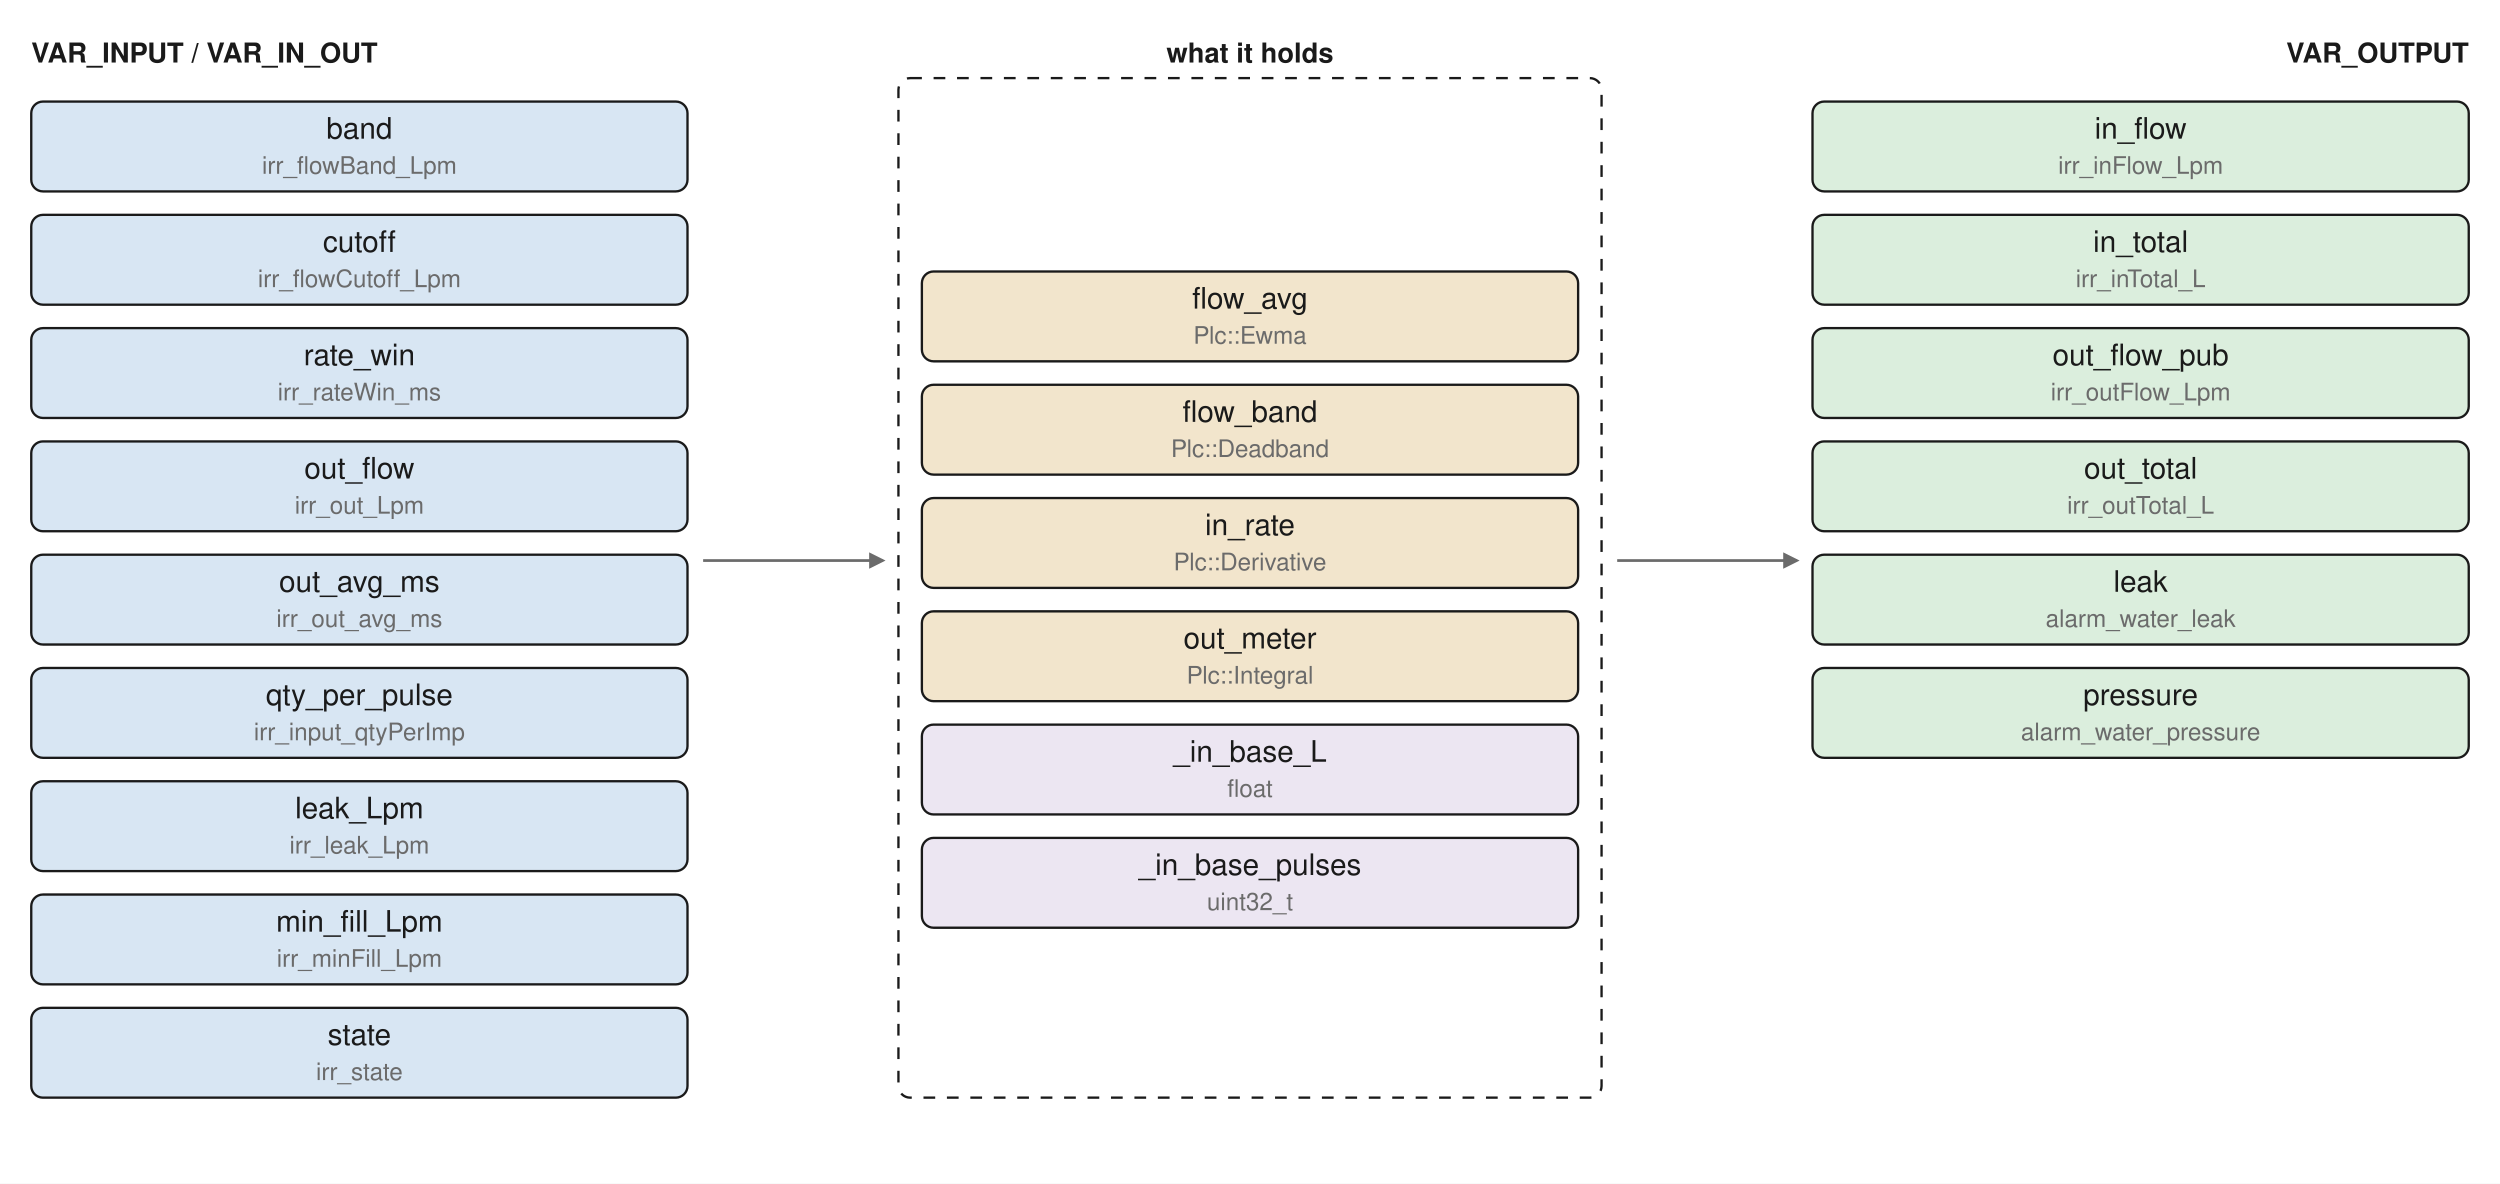
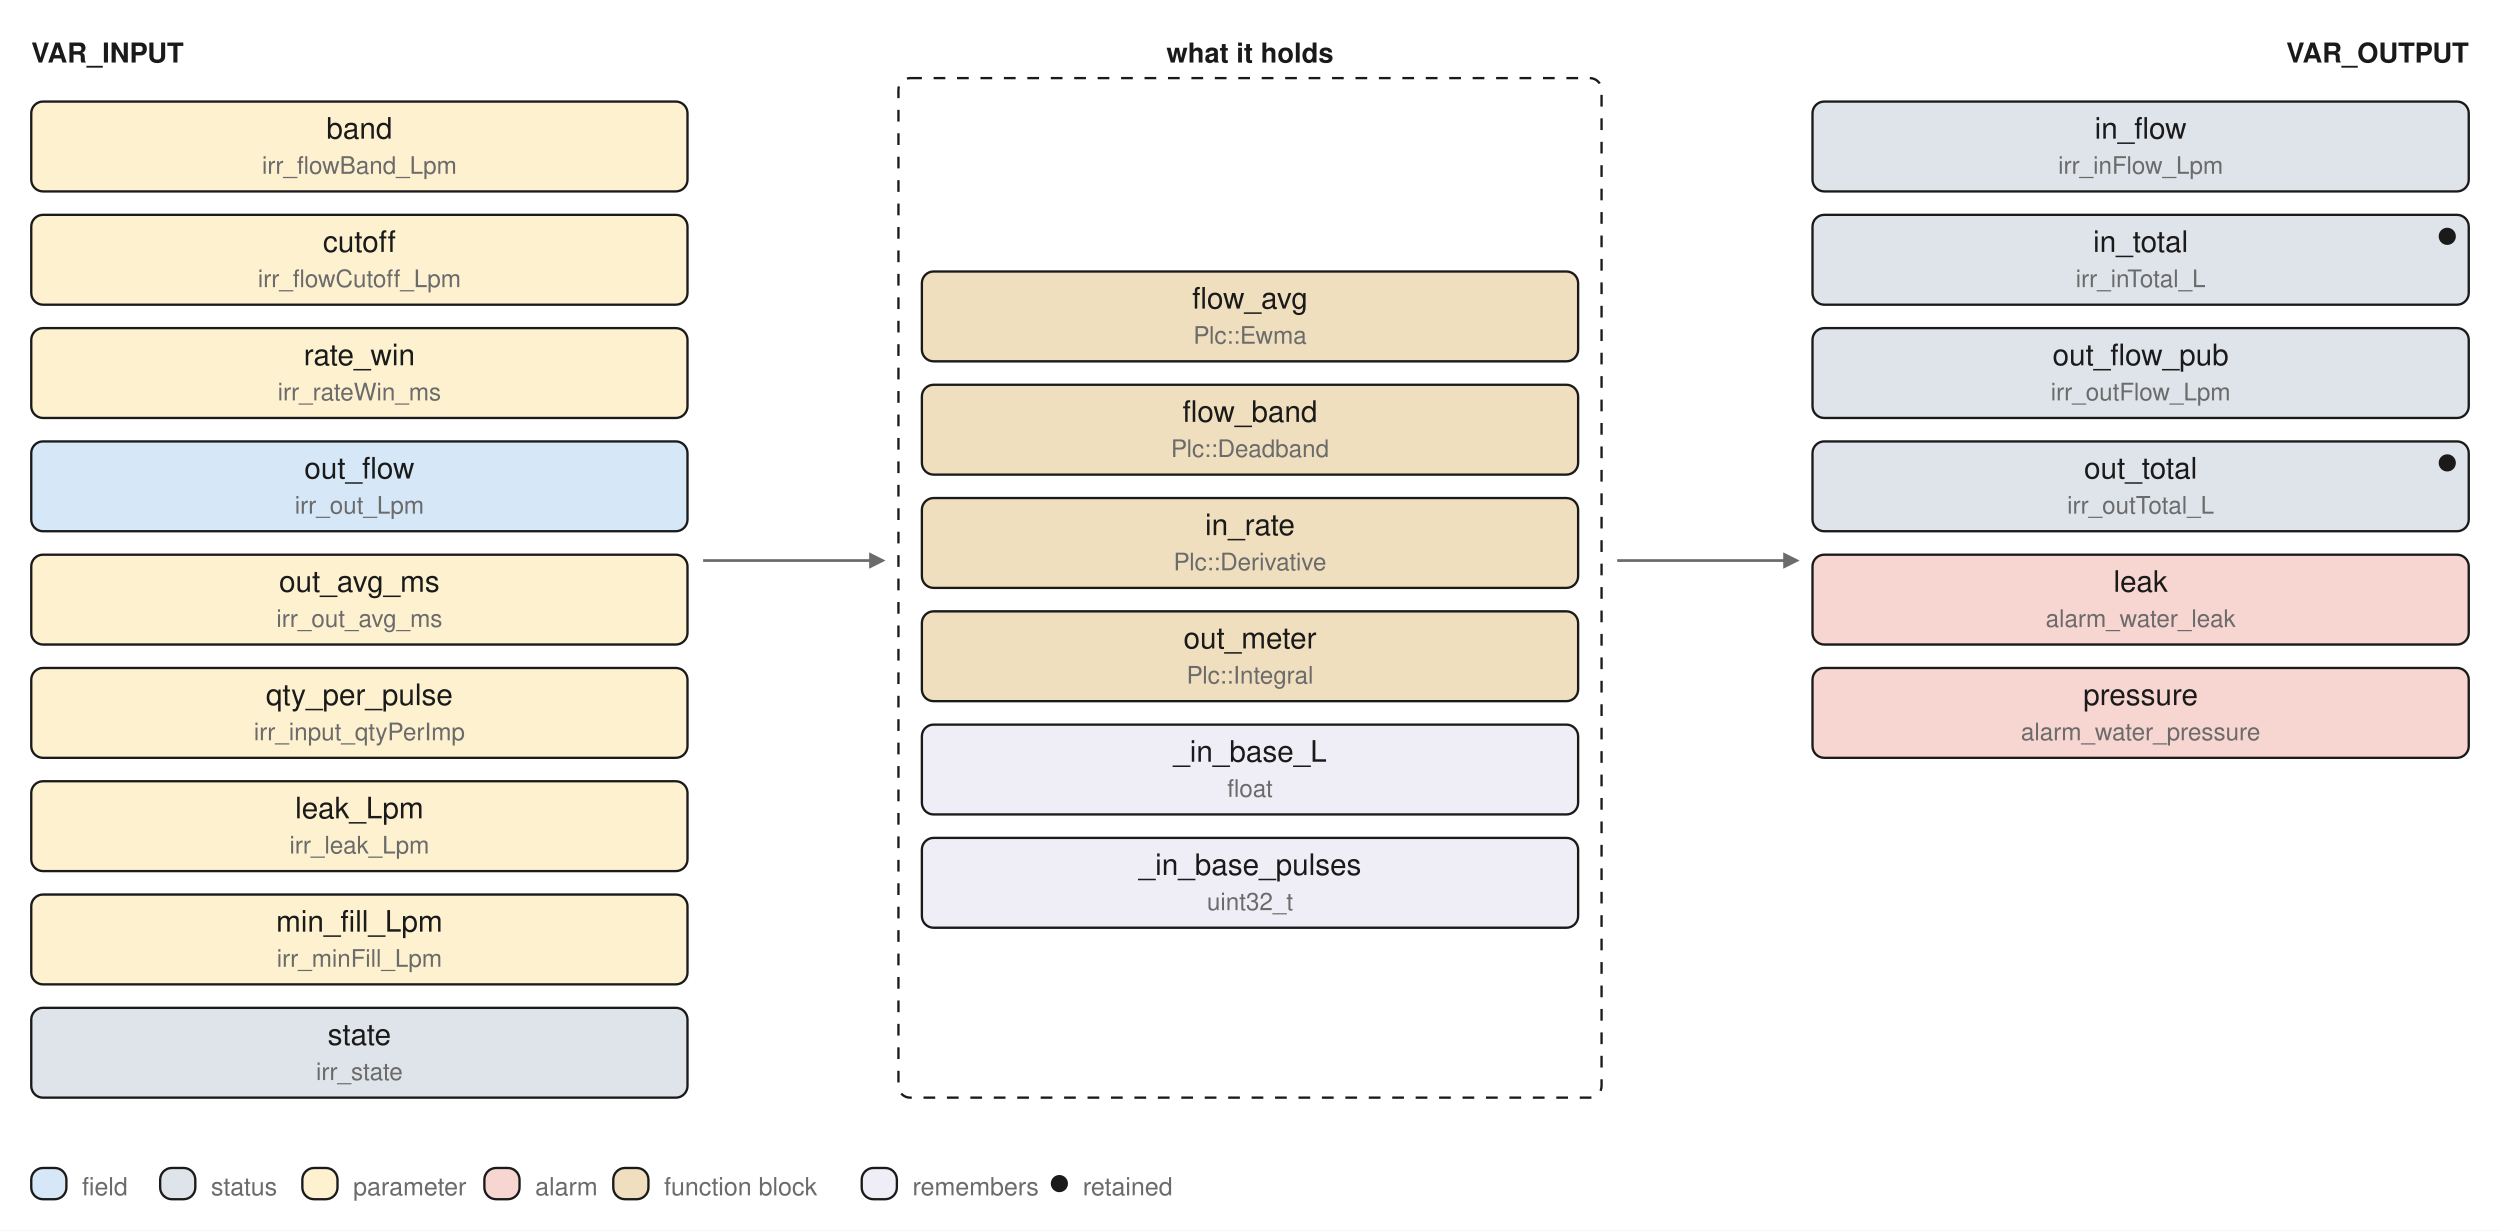
- <svg xmlns="http://www.w3.org/2000/svg" width="640" height="303" viewBox="0 0 640 303" style="max-width:100%;height:auto" content="&lt;mxfile host=&quot;app.diagrams.net&quot; type=&quot;device&quot;&gt;&lt;diagram id=&quot;irr_meters&quot; name=&quot;irr_meters&quot;&gt;&lt;mxGraphModel dx=&quot;640&quot; dy=&quot;303&quot; grid=&quot;0&quot; gridSize=&quot;10&quot; guides=&quot;1&quot; tooltips=&quot;1&quot; connect=&quot;1&quot; arrows=&quot;1&quot; fold=&quot;1&quot; page=&quot;1&quot; pageScale=&quot;1&quot; pageWidth=&quot;640&quot; pageHeight=&quot;303&quot; math=&quot;0&quot; shadow=&quot;0&quot;&gt;&lt;root&gt;&lt;mxCell id=&quot;0&quot;/&gt;&lt;mxCell id=&quot;1&quot; parent=&quot;0&quot;/&gt;&lt;mxCell id=&quot;n2&quot; value=&quot;VAR_INPUT / VAR_IN_OUT&quot; style=&quot;text;html=1;fontSize=7;fontColor=#1a1a1a;align=left;fontStyle=1&quot; vertex=&quot;1&quot; parent=&quot;1&quot;&gt;&lt;mxGeometry x=&quot;8&quot; y=&quot;9&quot; width=&quot;110&quot; height=&quot;11&quot; as=&quot;geometry&quot;/&gt;&lt;/mxCell&gt;&lt;mxCell id=&quot;n3&quot; value=&quot;what it holds&quot; style=&quot;text;html=1;fontSize=7;fontColor=#1a1a1a;align=center;fontStyle=1&quot; vertex=&quot;1&quot; parent=&quot;1&quot;&gt;&lt;mxGeometry x=&quot;320.0&quot; y=&quot;9&quot; width=&quot;65&quot; height=&quot;11&quot; as=&quot;geometry&quot;/&gt;&lt;/mxCell&gt;&lt;mxCell id=&quot;n4&quot; value=&quot;VAR_OUTPUT&quot; style=&quot;text;html=1;fontSize=7;fontColor=#1a1a1a;align=left;fontStyle=1&quot; vertex=&quot;1&quot; parent=&quot;1&quot;&gt;&lt;mxGeometry x=&quot;632&quot; y=&quot;9&quot; width=&quot;50&quot; height=&quot;11&quot; as=&quot;geometry&quot;/&gt;&lt;/mxCell&gt;&lt;mxCell id=&quot;n5&quot; value=&quot;band&quot; style=&quot;rounded=1;fillColor=#d8e6f3;strokeColor=#1a1a1a;whiteSpace=wrap;html=1;fontSize=8&quot; vertex=&quot;1&quot; parent=&quot;1&quot;&gt;&lt;mxGeometry x=&quot;8&quot; y=&quot;26&quot; width=&quot;168&quot; height=&quot;23&quot; as=&quot;geometry&quot;/&gt;&lt;/mxCell&gt;&lt;mxCell id=&quot;n6&quot; value=&quot;cutoff&quot; style=&quot;rounded=1;fillColor=#d8e6f3;strokeColor=#1a1a1a;whiteSpace=wrap;html=1;fontSize=8&quot; vertex=&quot;1&quot; parent=&quot;1&quot;&gt;&lt;mxGeometry x=&quot;8&quot; y=&quot;55&quot; width=&quot;168&quot; height=&quot;23&quot; as=&quot;geometry&quot;/&gt;&lt;/mxCell&gt;&lt;mxCell id=&quot;n7&quot; value=&quot;rate_win&quot; style=&quot;rounded=1;fillColor=#d8e6f3;strokeColor=#1a1a1a;whiteSpace=wrap;html=1;fontSize=8&quot; vertex=&quot;1&quot; parent=&quot;1&quot;&gt;&lt;mxGeometry x=&quot;8&quot; y=&quot;84&quot; width=&quot;168&quot; height=&quot;23&quot; as=&quot;geometry&quot;/&gt;&lt;/mxCell&gt;&lt;mxCell id=&quot;n8&quot; value=&quot;out_flow&quot; style=&quot;rounded=1;fillColor=#d8e6f3;strokeColor=#1a1a1a;whiteSpace=wrap;html=1;fontSize=8&quot; vertex=&quot;1&quot; parent=&quot;1&quot;&gt;&lt;mxGeometry x=&quot;8&quot; y=&quot;113&quot; width=&quot;168&quot; height=&quot;23&quot; as=&quot;geometry&quot;/&gt;&lt;/mxCell&gt;&lt;mxCell id=&quot;n9&quot; value=&quot;out_avg_ms&quot; style=&quot;rounded=1;fillColor=#d8e6f3;strokeColor=#1a1a1a;whiteSpace=wrap;html=1;fontSize=8&quot; vertex=&quot;1&quot; parent=&quot;1&quot;&gt;&lt;mxGeometry x=&quot;8&quot; y=&quot;142&quot; width=&quot;168&quot; height=&quot;23&quot; as=&quot;geometry&quot;/&gt;&lt;/mxCell&gt;&lt;mxCell id=&quot;n10&quot; value=&quot;qty_per_pulse&quot; style=&quot;rounded=1;fillColor=#d8e6f3;strokeColor=#1a1a1a;whiteSpace=wrap;html=1;fontSize=8&quot; vertex=&quot;1&quot; parent=&quot;1&quot;&gt;&lt;mxGeometry x=&quot;8&quot; y=&quot;171&quot; width=&quot;168&quot; height=&quot;23&quot; as=&quot;geometry&quot;/&gt;&lt;/mxCell&gt;&lt;mxCell id=&quot;n11&quot; value=&quot;leak_Lpm&quot; style=&quot;rounded=1;fillColor=#d8e6f3;strokeColor=#1a1a1a;whiteSpace=wrap;html=1;fontSize=8&quot; vertex=&quot;1&quot; parent=&quot;1&quot;&gt;&lt;mxGeometry x=&quot;8&quot; y=&quot;200&quot; width=&quot;168&quot; height=&quot;23&quot; as=&quot;geometry&quot;/&gt;&lt;/mxCell&gt;&lt;mxCell id=&quot;n12&quot; value=&quot;min_fill_Lpm&quot; style=&quot;rounded=1;fillColor=#d8e6f3;strokeColor=#1a1a1a;whiteSpace=wrap;html=1;fontSize=8&quot; vertex=&quot;1&quot; parent=&quot;1&quot;&gt;&lt;mxGeometry x=&quot;8&quot; y=&quot;229&quot; width=&quot;168&quot; height=&quot;23&quot; as=&quot;geometry&quot;/&gt;&lt;/mxCell&gt;&lt;mxCell id=&quot;n13&quot; value=&quot;state&quot; style=&quot;rounded=1;fillColor=#d8e6f3;strokeColor=#1a1a1a;whiteSpace=wrap;html=1;fontSize=8&quot; vertex=&quot;1&quot; parent=&quot;1&quot;&gt;&lt;mxGeometry x=&quot;8&quot; y=&quot;258&quot; width=&quot;168&quot; height=&quot;23&quot; as=&quot;geometry&quot;/&gt;&lt;/mxCell&gt;&lt;mxCell id=&quot;n14&quot; value=&quot;in_flow&quot; style=&quot;rounded=1;fillColor=#dbeedd;strokeColor=#1a1a1a;whiteSpace=wrap;html=1;fontSize=8&quot; vertex=&quot;1&quot; parent=&quot;1&quot;&gt;&lt;mxGeometry x=&quot;464&quot; y=&quot;26&quot; width=&quot;168&quot; height=&quot;23&quot; as=&quot;geometry&quot;/&gt;&lt;/mxCell&gt;&lt;mxCell id=&quot;n15&quot; value=&quot;in_total&quot; style=&quot;rounded=1;fillColor=#dbeedd;strokeColor=#1a1a1a;whiteSpace=wrap;html=1;fontSize=8&quot; vertex=&quot;1&quot; parent=&quot;1&quot;&gt;&lt;mxGeometry x=&quot;464&quot; y=&quot;55&quot; width=&quot;168&quot; height=&quot;23&quot; as=&quot;geometry&quot;/&gt;&lt;/mxCell&gt;&lt;mxCell id=&quot;n16&quot; value=&quot;out_flow_pub&quot; style=&quot;rounded=1;fillColor=#dbeedd;strokeColor=#1a1a1a;whiteSpace=wrap;html=1;fontSize=8&quot; vertex=&quot;1&quot; parent=&quot;1&quot;&gt;&lt;mxGeometry x=&quot;464&quot; y=&quot;84&quot; width=&quot;168&quot; height=&quot;23&quot; as=&quot;geometry&quot;/&gt;&lt;/mxCell&gt;&lt;mxCell id=&quot;n17&quot; value=&quot;out_total&quot; style=&quot;rounded=1;fillColor=#dbeedd;strokeColor=#1a1a1a;whiteSpace=wrap;html=1;fontSize=8&quot; vertex=&quot;1&quot; parent=&quot;1&quot;&gt;&lt;mxGeometry x=&quot;464&quot; y=&quot;113&quot; width=&quot;168&quot; height=&quot;23&quot; as=&quot;geometry&quot;/&gt;&lt;/mxCell&gt;&lt;mxCell id=&quot;n18&quot; value=&quot;leak&quot; style=&quot;rounded=1;fillColor=#dbeedd;strokeColor=#1a1a1a;whiteSpace=wrap;html=1;fontSize=8&quot; vertex=&quot;1&quot; parent=&quot;1&quot;&gt;&lt;mxGeometry x=&quot;464&quot; y=&quot;142&quot; width=&quot;168&quot; height=&quot;23&quot; as=&quot;geometry&quot;/&gt;&lt;/mxCell&gt;&lt;mxCell id=&quot;n19&quot; value=&quot;pressure&quot; style=&quot;rounded=1;fillColor=#dbeedd;strokeColor=#1a1a1a;whiteSpace=wrap;html=1;fontSize=8&quot; vertex=&quot;1&quot; parent=&quot;1&quot;&gt;&lt;mxGeometry x=&quot;464&quot; y=&quot;171&quot; width=&quot;168&quot; height=&quot;23&quot; as=&quot;geometry&quot;/&gt;&lt;/mxCell&gt;&lt;mxCell id=&quot;n20&quot; value=&quot;&quot; style=&quot;rounded=1;fillColor=#ffffff;strokeColor=#1a1a1a;whiteSpace=wrap;html=1;fontSize=8;dashed=1&quot; vertex=&quot;1&quot; parent=&quot;1&quot;&gt;&lt;mxGeometry x=&quot;230&quot; y=&quot;20&quot; width=&quot;180&quot; height=&quot;261&quot; as=&quot;geometry&quot;/&gt;&lt;/mxCell&gt;&lt;mxCell id=&quot;n21&quot; value=&quot;flow_avg&quot; style=&quot;rounded=1;fillColor=#f2e5cc;strokeColor=#1a1a1a;whiteSpace=wrap;html=1;fontSize=8&quot; vertex=&quot;1&quot; parent=&quot;1&quot;&gt;&lt;mxGeometry x=&quot;236&quot; y=&quot;69.5&quot; width=&quot;168&quot; height=&quot;23&quot; as=&quot;geometry&quot;/&gt;&lt;/mxCell&gt;&lt;mxCell id=&quot;n22&quot; value=&quot;flow_band&quot; style=&quot;rounded=1;fillColor=#f2e5cc;strokeColor=#1a1a1a;whiteSpace=wrap;html=1;fontSize=8&quot; vertex=&quot;1&quot; parent=&quot;1&quot;&gt;&lt;mxGeometry x=&quot;236&quot; y=&quot;98.5&quot; width=&quot;168&quot; height=&quot;23&quot; as=&quot;geometry&quot;/&gt;&lt;/mxCell&gt;&lt;mxCell id=&quot;n23&quot; value=&quot;in_rate&quot; style=&quot;rounded=1;fillColor=#f2e5cc;strokeColor=#1a1a1a;whiteSpace=wrap;html=1;fontSize=8&quot; vertex=&quot;1&quot; parent=&quot;1&quot;&gt;&lt;mxGeometry x=&quot;236&quot; y=&quot;127.5&quot; width=&quot;168&quot; height=&quot;23&quot; as=&quot;geometry&quot;/&gt;&lt;/mxCell&gt;&lt;mxCell id=&quot;n24&quot; value=&quot;out_meter&quot; style=&quot;rounded=1;fillColor=#f2e5cc;strokeColor=#1a1a1a;whiteSpace=wrap;html=1;fontSize=8&quot; vertex=&quot;1&quot; parent=&quot;1&quot;&gt;&lt;mxGeometry x=&quot;236&quot; y=&quot;156.5&quot; width=&quot;168&quot; height=&quot;23&quot; as=&quot;geometry&quot;/&gt;&lt;/mxCell&gt;&lt;mxCell id=&quot;n25&quot; value=&quot;_in_base_L&quot; style=&quot;rounded=1;fillColor=#ece6f2;strokeColor=#1a1a1a;whiteSpace=wrap;html=1;fontSize=8&quot; vertex=&quot;1&quot; parent=&quot;1&quot;&gt;&lt;mxGeometry x=&quot;236&quot; y=&quot;185.5&quot; width=&quot;168&quot; height=&quot;23&quot; as=&quot;geometry&quot;/&gt;&lt;/mxCell&gt;&lt;mxCell id=&quot;n26&quot; value=&quot;_in_base_pulses&quot; style=&quot;rounded=1;fillColor=#ece6f2;strokeColor=#1a1a1a;whiteSpace=wrap;html=1;fontSize=8&quot; vertex=&quot;1&quot; parent=&quot;1&quot;&gt;&lt;mxGeometry x=&quot;236&quot; y=&quot;214.5&quot; width=&quot;168&quot; height=&quot;23&quot; as=&quot;geometry&quot;/&gt;&lt;/mxCell&gt;&lt;mxCell id=&quot;e27&quot; value=&quot;&quot; style=&quot;edgeStyle=none;html=1;strokeColor=#6b6b6b;endArrow=block&quot; edge=&quot;1&quot; parent=&quot;1&quot;&gt;&lt;mxGeometry relative=&quot;1&quot; as=&quot;geometry&quot;&gt;&lt;mxPoint x=&quot;180&quot; y=&quot;143.5&quot; as=&quot;sourcePoint&quot;/&gt;&lt;mxPoint x=&quot;226&quot; y=&quot;143.5&quot; as=&quot;targetPoint&quot;/&gt;&lt;/mxGeometry&gt;&lt;/mxCell&gt;&lt;mxCell id=&quot;e28&quot; value=&quot;&quot; style=&quot;edgeStyle=none;html=1;strokeColor=#6b6b6b;endArrow=block&quot; edge=&quot;1&quot; parent=&quot;1&quot;&gt;&lt;mxGeometry relative=&quot;1&quot; as=&quot;geometry&quot;&gt;&lt;mxPoint x=&quot;414&quot; y=&quot;143.5&quot; as=&quot;sourcePoint&quot;/&gt;&lt;mxPoint x=&quot;460&quot; y=&quot;143.5&quot; as=&quot;targetPoint&quot;/&gt;&lt;/mxGeometry&gt;&lt;/mxCell&gt;&lt;/root&gt;&lt;/mxGraphModel&gt;&lt;/diagram&gt;&lt;/mxfile&gt;">
+ <svg xmlns="http://www.w3.org/2000/svg" width="640" height="315" viewBox="0 0 640 315" style="max-width:100%;height:auto" content="&lt;mxfile host=&quot;app.diagrams.net&quot; type=&quot;device&quot;&gt;&lt;diagram id=&quot;irr_meters&quot; name=&quot;irr_meters&quot;&gt;&lt;mxGraphModel dx=&quot;640&quot; dy=&quot;315&quot; grid=&quot;0&quot; gridSize=&quot;10&quot; guides=&quot;1&quot; tooltips=&quot;1&quot; connect=&quot;1&quot; arrows=&quot;1&quot; fold=&quot;1&quot; page=&quot;1&quot; pageScale=&quot;1&quot; pageWidth=&quot;640&quot; pageHeight=&quot;315&quot; math=&quot;0&quot; shadow=&quot;0&quot;&gt;&lt;root&gt;&lt;mxCell id=&quot;0&quot;/&gt;&lt;mxCell id=&quot;1&quot; parent=&quot;0&quot;/&gt;&lt;mxCell id=&quot;n2&quot; value=&quot;VAR_INPUT&quot; style=&quot;text;html=1;fontSize=7;fontColor=#1a1a1a;align=left;fontStyle=1&quot; vertex=&quot;1&quot; parent=&quot;1&quot;&gt;&lt;mxGeometry x=&quot;8&quot; y=&quot;9&quot; width=&quot;45&quot; height=&quot;11&quot; as=&quot;geometry&quot;/&gt;&lt;/mxCell&gt;&lt;mxCell id=&quot;n3&quot; value=&quot;what it holds&quot; style=&quot;text;html=1;fontSize=7;fontColor=#1a1a1a;align=center;fontStyle=1&quot; vertex=&quot;1&quot; parent=&quot;1&quot;&gt;&lt;mxGeometry x=&quot;320.0&quot; y=&quot;9&quot; width=&quot;65&quot; height=&quot;11&quot; as=&quot;geometry&quot;/&gt;&lt;/mxCell&gt;&lt;mxCell id=&quot;n4&quot; value=&quot;VAR_OUTPUT&quot; style=&quot;text;html=1;fontSize=7;fontColor=#1a1a1a;align=left;fontStyle=1&quot; vertex=&quot;1&quot; parent=&quot;1&quot;&gt;&lt;mxGeometry x=&quot;632&quot; y=&quot;9&quot; width=&quot;50&quot; height=&quot;11&quot; as=&quot;geometry&quot;/&gt;&lt;/mxCell&gt;&lt;mxCell id=&quot;n5&quot; value=&quot;band&quot; style=&quot;rounded=1;fillColor=#fdf1d0;strokeColor=#1a1a1a;whiteSpace=wrap;html=1;fontSize=8&quot; vertex=&quot;1&quot; parent=&quot;1&quot;&gt;&lt;mxGeometry x=&quot;8&quot; y=&quot;26&quot; width=&quot;168&quot; height=&quot;23&quot; as=&quot;geometry&quot;/&gt;&lt;/mxCell&gt;&lt;mxCell id=&quot;n6&quot; value=&quot;cutoff&quot; style=&quot;rounded=1;fillColor=#fdf1d0;strokeColor=#1a1a1a;whiteSpace=wrap;html=1;fontSize=8&quot; vertex=&quot;1&quot; parent=&quot;1&quot;&gt;&lt;mxGeometry x=&quot;8&quot; y=&quot;55&quot; width=&quot;168&quot; height=&quot;23&quot; as=&quot;geometry&quot;/&gt;&lt;/mxCell&gt;&lt;mxCell id=&quot;n7&quot; value=&quot;rate_win&quot; style=&quot;rounded=1;fillColor=#fdf1d0;strokeColor=#1a1a1a;whiteSpace=wrap;html=1;fontSize=8&quot; vertex=&quot;1&quot; parent=&quot;1&quot;&gt;&lt;mxGeometry x=&quot;8&quot; y=&quot;84&quot; width=&quot;168&quot; height=&quot;23&quot; as=&quot;geometry&quot;/&gt;&lt;/mxCell&gt;&lt;mxCell id=&quot;n8&quot; value=&quot;out_flow&quot; style=&quot;rounded=1;fillColor=#d6e8f7;strokeColor=#1a1a1a;whiteSpace=wrap;html=1;fontSize=8&quot; vertex=&quot;1&quot; parent=&quot;1&quot;&gt;&lt;mxGeometry x=&quot;8&quot; y=&quot;113&quot; width=&quot;168&quot; height=&quot;23&quot; as=&quot;geometry&quot;/&gt;&lt;/mxCell&gt;&lt;mxCell id=&quot;n9&quot; value=&quot;out_avg_ms&quot; style=&quot;rounded=1;fillColor=#fdf1d0;strokeColor=#1a1a1a;whiteSpace=wrap;html=1;fontSize=8&quot; vertex=&quot;1&quot; parent=&quot;1&quot;&gt;&lt;mxGeometry x=&quot;8&quot; y=&quot;142&quot; width=&quot;168&quot; height=&quot;23&quot; as=&quot;geometry&quot;/&gt;&lt;/mxCell&gt;&lt;mxCell id=&quot;n10&quot; value=&quot;qty_per_pulse&quot; style=&quot;rounded=1;fillColor=#fdf1d0;strokeColor=#1a1a1a;whiteSpace=wrap;html=1;fontSize=8&quot; vertex=&quot;1&quot; parent=&quot;1&quot;&gt;&lt;mxGeometry x=&quot;8&quot; y=&quot;171&quot; width=&quot;168&quot; height=&quot;23&quot; as=&quot;geometry&quot;/&gt;&lt;/mxCell&gt;&lt;mxCell id=&quot;n11&quot; value=&quot;leak_Lpm&quot; style=&quot;rounded=1;fillColor=#fdf1d0;strokeColor=#1a1a1a;whiteSpace=wrap;html=1;fontSize=8&quot; vertex=&quot;1&quot; parent=&quot;1&quot;&gt;&lt;mxGeometry x=&quot;8&quot; y=&quot;200&quot; width=&quot;168&quot; height=&quot;23&quot; as=&quot;geometry&quot;/&gt;&lt;/mxCell&gt;&lt;mxCell id=&quot;n12&quot; value=&quot;min_fill_Lpm&quot; style=&quot;rounded=1;fillColor=#fdf1d0;strokeColor=#1a1a1a;whiteSpace=wrap;html=1;fontSize=8&quot; vertex=&quot;1&quot; parent=&quot;1&quot;&gt;&lt;mxGeometry x=&quot;8&quot; y=&quot;229&quot; width=&quot;168&quot; height=&quot;23&quot; as=&quot;geometry&quot;/&gt;&lt;/mxCell&gt;&lt;mxCell id=&quot;n13&quot; value=&quot;state&quot; style=&quot;rounded=1;fillColor=#dfe4ea;strokeColor=#1a1a1a;whiteSpace=wrap;html=1;fontSize=8&quot; vertex=&quot;1&quot; parent=&quot;1&quot;&gt;&lt;mxGeometry x=&quot;8&quot; y=&quot;258&quot; width=&quot;168&quot; height=&quot;23&quot; as=&quot;geometry&quot;/&gt;&lt;/mxCell&gt;&lt;mxCell id=&quot;n14&quot; value=&quot;in_flow&quot; style=&quot;rounded=1;fillColor=#dfe4ea;strokeColor=#1a1a1a;whiteSpace=wrap;html=1;fontSize=8&quot; vertex=&quot;1&quot; parent=&quot;1&quot;&gt;&lt;mxGeometry x=&quot;464&quot; y=&quot;26&quot; width=&quot;168&quot; height=&quot;23&quot; as=&quot;geometry&quot;/&gt;&lt;/mxCell&gt;&lt;mxCell id=&quot;n15&quot; value=&quot;in_total&quot; style=&quot;rounded=1;fillColor=#dfe4ea;strokeColor=#1a1a1a;whiteSpace=wrap;html=1;fontSize=8&quot; vertex=&quot;1&quot; parent=&quot;1&quot;&gt;&lt;mxGeometry x=&quot;464&quot; y=&quot;55&quot; width=&quot;168&quot; height=&quot;23&quot; as=&quot;geometry&quot;/&gt;&lt;/mxCell&gt;&lt;mxCell id=&quot;d16&quot; value=&quot;&quot; style=&quot;ellipse;fillColor=#1a1a1a;strokeColor=none&quot; vertex=&quot;1&quot; parent=&quot;1&quot;&gt;&lt;mxGeometry x=&quot;624.3&quot; y=&quot;58.3&quot; width=&quot;4.4&quot; height=&quot;4.4&quot; as=&quot;geometry&quot;/&gt;&lt;/mxCell&gt;&lt;mxCell id=&quot;n17&quot; value=&quot;out_flow_pub&quot; style=&quot;rounded=1;fillColor=#dfe4ea;strokeColor=#1a1a1a;whiteSpace=wrap;html=1;fontSize=8&quot; vertex=&quot;1&quot; parent=&quot;1&quot;&gt;&lt;mxGeometry x=&quot;464&quot; y=&quot;84&quot; width=&quot;168&quot; height=&quot;23&quot; as=&quot;geometry&quot;/&gt;&lt;/mxCell&gt;&lt;mxCell id=&quot;n18&quot; value=&quot;out_total&quot; style=&quot;rounded=1;fillColor=#dfe4ea;strokeColor=#1a1a1a;whiteSpace=wrap;html=1;fontSize=8&quot; vertex=&quot;1&quot; parent=&quot;1&quot;&gt;&lt;mxGeometry x=&quot;464&quot; y=&quot;113&quot; width=&quot;168&quot; height=&quot;23&quot; as=&quot;geometry&quot;/&gt;&lt;/mxCell&gt;&lt;mxCell id=&quot;d19&quot; value=&quot;&quot; style=&quot;ellipse;fillColor=#1a1a1a;strokeColor=none&quot; vertex=&quot;1&quot; parent=&quot;1&quot;&gt;&lt;mxGeometry x=&quot;624.3&quot; y=&quot;116.3&quot; width=&quot;4.4&quot; height=&quot;4.4&quot; as=&quot;geometry&quot;/&gt;&lt;/mxCell&gt;&lt;mxCell id=&quot;n20&quot; value=&quot;leak&quot; style=&quot;rounded=1;fillColor=#f7d5d1;strokeColor=#1a1a1a;whiteSpace=wrap;html=1;fontSize=8&quot; vertex=&quot;1&quot; parent=&quot;1&quot;&gt;&lt;mxGeometry x=&quot;464&quot; y=&quot;142&quot; width=&quot;168&quot; height=&quot;23&quot; as=&quot;geometry&quot;/&gt;&lt;/mxCell&gt;&lt;mxCell id=&quot;n21&quot; value=&quot;pressure&quot; style=&quot;rounded=1;fillColor=#f7d5d1;strokeColor=#1a1a1a;whiteSpace=wrap;html=1;fontSize=8&quot; vertex=&quot;1&quot; parent=&quot;1&quot;&gt;&lt;mxGeometry x=&quot;464&quot; y=&quot;171&quot; width=&quot;168&quot; height=&quot;23&quot; as=&quot;geometry&quot;/&gt;&lt;/mxCell&gt;&lt;mxCell id=&quot;n22&quot; value=&quot;&quot; style=&quot;rounded=1;fillColor=#ffffff;strokeColor=#1a1a1a;whiteSpace=wrap;html=1;fontSize=8;dashed=1&quot; vertex=&quot;1&quot; parent=&quot;1&quot;&gt;&lt;mxGeometry x=&quot;230&quot; y=&quot;20&quot; width=&quot;180&quot; height=&quot;261&quot; as=&quot;geometry&quot;/&gt;&lt;/mxCell&gt;&lt;mxCell id=&quot;n23&quot; value=&quot;flow_avg&quot; style=&quot;rounded=1;fillColor=#f0dfbe;strokeColor=#1a1a1a;whiteSpace=wrap;html=1;fontSize=8&quot; vertex=&quot;1&quot; parent=&quot;1&quot;&gt;&lt;mxGeometry x=&quot;236&quot; y=&quot;69.5&quot; width=&quot;168&quot; height=&quot;23&quot; as=&quot;geometry&quot;/&gt;&lt;/mxCell&gt;&lt;mxCell id=&quot;n24&quot; value=&quot;flow_band&quot; style=&quot;rounded=1;fillColor=#f0dfbe;strokeColor=#1a1a1a;whiteSpace=wrap;html=1;fontSize=8&quot; vertex=&quot;1&quot; parent=&quot;1&quot;&gt;&lt;mxGeometry x=&quot;236&quot; y=&quot;98.5&quot; width=&quot;168&quot; height=&quot;23&quot; as=&quot;geometry&quot;/&gt;&lt;/mxCell&gt;&lt;mxCell id=&quot;n25&quot; value=&quot;in_rate&quot; style=&quot;rounded=1;fillColor=#f0dfbe;strokeColor=#1a1a1a;whiteSpace=wrap;html=1;fontSize=8&quot; vertex=&quot;1&quot; parent=&quot;1&quot;&gt;&lt;mxGeometry x=&quot;236&quot; y=&quot;127.5&quot; width=&quot;168&quot; height=&quot;23&quot; as=&quot;geometry&quot;/&gt;&lt;/mxCell&gt;&lt;mxCell id=&quot;n26&quot; value=&quot;out_meter&quot; style=&quot;rounded=1;fillColor=#f0dfbe;strokeColor=#1a1a1a;whiteSpace=wrap;html=1;fontSize=8&quot; vertex=&quot;1&quot; parent=&quot;1&quot;&gt;&lt;mxGeometry x=&quot;236&quot; y=&quot;156.5&quot; width=&quot;168&quot; height=&quot;23&quot; as=&quot;geometry&quot;/&gt;&lt;/mxCell&gt;&lt;mxCell id=&quot;n27&quot; value=&quot;_in_base_L&quot; style=&quot;rounded=1;fillColor=#efeef6;strokeColor=#1a1a1a;whiteSpace=wrap;html=1;fontSize=8&quot; vertex=&quot;1&quot; parent=&quot;1&quot;&gt;&lt;mxGeometry x=&quot;236&quot; y=&quot;185.5&quot; width=&quot;168&quot; height=&quot;23&quot; as=&quot;geometry&quot;/&gt;&lt;/mxCell&gt;&lt;mxCell id=&quot;n28&quot; value=&quot;_in_base_pulses&quot; style=&quot;rounded=1;fillColor=#efeef6;strokeColor=#1a1a1a;whiteSpace=wrap;html=1;fontSize=8&quot; vertex=&quot;1&quot; parent=&quot;1&quot;&gt;&lt;mxGeometry x=&quot;236&quot; y=&quot;214.5&quot; width=&quot;168&quot; height=&quot;23&quot; as=&quot;geometry&quot;/&gt;&lt;/mxCell&gt;&lt;mxCell id=&quot;e29&quot; value=&quot;&quot; style=&quot;edgeStyle=none;html=1;strokeColor=#6b6b6b;endArrow=block&quot; edge=&quot;1&quot; parent=&quot;1&quot;&gt;&lt;mxGeometry relative=&quot;1&quot; as=&quot;geometry&quot;&gt;&lt;mxPoint x=&quot;180&quot; y=&quot;143.5&quot; as=&quot;sourcePoint&quot;/&gt;&lt;mxPoint x=&quot;226&quot; y=&quot;143.5&quot; as=&quot;targetPoint&quot;/&gt;&lt;/mxGeometry&gt;&lt;/mxCell&gt;&lt;mxCell id=&quot;e30&quot; value=&quot;&quot; style=&quot;edgeStyle=none;html=1;strokeColor=#6b6b6b;endArrow=block&quot; edge=&quot;1&quot; parent=&quot;1&quot;&gt;&lt;mxGeometry relative=&quot;1&quot; as=&quot;geometry&quot;&gt;&lt;mxPoint x=&quot;414&quot; y=&quot;143.5&quot; as=&quot;sourcePoint&quot;/&gt;&lt;mxPoint x=&quot;460&quot; y=&quot;143.5&quot; as=&quot;targetPoint&quot;/&gt;&lt;/mxGeometry&gt;&lt;/mxCell&gt;&lt;mxCell id=&quot;n31&quot; value=&quot;&quot; style=&quot;rounded=1;fillColor=#d6e8f7;strokeColor=#1a1a1a;whiteSpace=wrap;html=1;fontSize=8&quot; vertex=&quot;1&quot; parent=&quot;1&quot;&gt;&lt;mxGeometry x=&quot;8&quot; y=&quot;299&quot; width=&quot;9&quot; height=&quot;8&quot; as=&quot;geometry&quot;/&gt;&lt;/mxCell&gt;&lt;mxCell id=&quot;n32&quot; value=&quot;field&quot; style=&quot;text;html=1;fontSize=6;fontColor=#6b6b6b;align=left&quot; vertex=&quot;1&quot; parent=&quot;1&quot;&gt;&lt;mxGeometry x=&quot;21&quot; y=&quot;299.6&quot; width=&quot;40&quot; height=&quot;10.4&quot; as=&quot;geometry&quot;/&gt;&lt;/mxCell&gt;&lt;mxCell id=&quot;n33&quot; value=&quot;&quot; style=&quot;rounded=1;fillColor=#dfe4ea;strokeColor=#1a1a1a;whiteSpace=wrap;html=1;fontSize=8&quot; vertex=&quot;1&quot; parent=&quot;1&quot;&gt;&lt;mxGeometry x=&quot;41.0&quot; y=&quot;299&quot; width=&quot;9&quot; height=&quot;8&quot; as=&quot;geometry&quot;/&gt;&lt;/mxCell&gt;&lt;mxCell id=&quot;n34&quot; value=&quot;status&quot; style=&quot;text;html=1;fontSize=6;fontColor=#6b6b6b;align=left&quot; vertex=&quot;1&quot; parent=&quot;1&quot;&gt;&lt;mxGeometry x=&quot;54.0&quot; y=&quot;299.6&quot; width=&quot;40&quot; height=&quot;10.4&quot; as=&quot;geometry&quot;/&gt;&lt;/mxCell&gt;&lt;mxCell id=&quot;n35&quot; value=&quot;&quot; style=&quot;rounded=1;fillColor=#fdf1d0;strokeColor=#1a1a1a;whiteSpace=wrap;html=1;fontSize=8&quot; vertex=&quot;1&quot; parent=&quot;1&quot;&gt;&lt;mxGeometry x=&quot;77.4&quot; y=&quot;299&quot; width=&quot;9&quot; height=&quot;8&quot; as=&quot;geometry&quot;/&gt;&lt;/mxCell&gt;&lt;mxCell id=&quot;n36&quot; value=&quot;parameter&quot; style=&quot;text;html=1;fontSize=6;fontColor=#6b6b6b;align=left&quot; vertex=&quot;1&quot; parent=&quot;1&quot;&gt;&lt;mxGeometry x=&quot;90.4&quot; y=&quot;299.6&quot; width=&quot;45&quot; height=&quot;10.4&quot; as=&quot;geometry&quot;/&gt;&lt;/mxCell&gt;&lt;mxCell id=&quot;n37&quot; value=&quot;&quot; style=&quot;rounded=1;fillColor=#f7d5d1;strokeColor=#1a1a1a;whiteSpace=wrap;html=1;fontSize=8&quot; vertex=&quot;1&quot; parent=&quot;1&quot;&gt;&lt;mxGeometry x=&quot;124.0&quot; y=&quot;299&quot; width=&quot;9&quot; height=&quot;8&quot; as=&quot;geometry&quot;/&gt;&lt;/mxCell&gt;&lt;mxCell id=&quot;n38&quot; value=&quot;alarm&quot; style=&quot;text;html=1;fontSize=6;fontColor=#6b6b6b;align=left&quot; vertex=&quot;1&quot; parent=&quot;1&quot;&gt;&lt;mxGeometry x=&quot;137.0&quot; y=&quot;299.6&quot; width=&quot;40&quot; height=&quot;10.4&quot; as=&quot;geometry&quot;/&gt;&lt;/mxCell&gt;&lt;mxCell id=&quot;n39&quot; value=&quot;&quot; style=&quot;rounded=1;fillColor=#f0dfbe;strokeColor=#1a1a1a;whiteSpace=wrap;html=1;fontSize=8&quot; vertex=&quot;1&quot; parent=&quot;1&quot;&gt;&lt;mxGeometry x=&quot;157.0&quot; y=&quot;299&quot; width=&quot;9&quot; height=&quot;8&quot; as=&quot;geometry&quot;/&gt;&lt;/mxCell&gt;&lt;mxCell id=&quot;n40&quot; value=&quot;function block&quot; style=&quot;text;html=1;fontSize=6;fontColor=#6b6b6b;align=left&quot; vertex=&quot;1&quot; parent=&quot;1&quot;&gt;&lt;mxGeometry x=&quot;170.0&quot; y=&quot;299.6&quot; width=&quot;70&quot; height=&quot;10.4&quot; as=&quot;geometry&quot;/&gt;&lt;/mxCell&gt;&lt;mxCell id=&quot;n41&quot; value=&quot;&quot; style=&quot;rounded=1;fillColor=#efeef6;strokeColor=#1a1a1a;whiteSpace=wrap;html=1;fontSize=8&quot; vertex=&quot;1&quot; parent=&quot;1&quot;&gt;&lt;mxGeometry x=&quot;220.6&quot; y=&quot;299&quot; width=&quot;9&quot; height=&quot;8&quot; as=&quot;geometry&quot;/&gt;&lt;/mxCell&gt;&lt;mxCell id=&quot;n42&quot; value=&quot;remembers&quot; style=&quot;text;html=1;fontSize=6;fontColor=#6b6b6b;align=left&quot; vertex=&quot;1&quot; parent=&quot;1&quot;&gt;&lt;mxGeometry x=&quot;233.6&quot; y=&quot;299.6&quot; width=&quot;45&quot; height=&quot;10.4&quot; as=&quot;geometry&quot;/&gt;&lt;/mxCell&gt;&lt;mxCell id=&quot;d43&quot; value=&quot;&quot; style=&quot;ellipse;fillColor=#1a1a1a;strokeColor=none&quot; vertex=&quot;1&quot; parent=&quot;1&quot;&gt;&lt;mxGeometry x=&quot;269.0&quot; y=&quot;300.8&quot; width=&quot;4.4&quot; height=&quot;4.4&quot; as=&quot;geometry&quot;/&gt;&lt;/mxCell&gt;&lt;mxCell id=&quot;n44&quot; value=&quot;retained&quot; style=&quot;text;html=1;fontSize=6;fontColor=#6b6b6b;align=left&quot; vertex=&quot;1&quot; parent=&quot;1&quot;&gt;&lt;mxGeometry x=&quot;277.2&quot; y=&quot;299.6&quot; width=&quot;40&quot; height=&quot;10.4&quot; as=&quot;geometry&quot;/&gt;&lt;/mxCell&gt;&lt;/root&gt;&lt;/mxGraphModel&gt;&lt;/diagram&gt;&lt;/mxfile&gt;">
  <defs>
    <marker id="a" markerWidth="6" markerHeight="6" refX="5" refY="3" orient="auto">
      <path d="M0,0 L6,3 L0,6 z" fill="#6b6b6b" />
    </marker>
  </defs>
-   <rect width="640" height="303" fill="#ffffff" />
-   <text x="8" y="16" font-family="Helvetica,Arial,sans-serif" font-size="7" fill="#1a1a1a" text-anchor="start" font-weight="bold">VAR_INPUT / VAR_IN_OUT</text>
+   <rect width="640" height="315" fill="#ffffff" />
+   <text x="8" y="16" font-family="Helvetica,Arial,sans-serif" font-size="7" fill="#1a1a1a" text-anchor="start" font-weight="bold">VAR_INPUT</text>
  <text x="320.0" y="16" font-family="Helvetica,Arial,sans-serif" font-size="7" fill="#1a1a1a" text-anchor="middle" font-weight="bold">what it holds</text>
  <text x="632" y="16" font-family="Helvetica,Arial,sans-serif" font-size="7" fill="#1a1a1a" text-anchor="end" font-weight="bold">VAR_OUTPUT</text>
-   <rect x="8" y="26" width="168" height="23" rx="3" fill="#d8e6f3" stroke="#1a1a1a" stroke-width="0.6" />
+   <rect x="8" y="26" width="168" height="23" rx="3" fill="#fdf1d0" stroke="#1a1a1a" stroke-width="0.6" />
  <text x="92.0" y="35.5" font-family="Helvetica,Arial,sans-serif" font-size="7.6" fill="#1a1a1a" text-anchor="middle">band</text>
  <text x="92.0" y="44.5" font-family="Helvetica,Arial,sans-serif" font-size="6.2" fill="#6b6b6b" text-anchor="middle">irr_flowBand_Lpm</text>
-   <rect x="8" y="55" width="168" height="23" rx="3" fill="#d8e6f3" stroke="#1a1a1a" stroke-width="0.6" />
+   <rect x="8" y="55" width="168" height="23" rx="3" fill="#fdf1d0" stroke="#1a1a1a" stroke-width="0.6" />
  <text x="92.0" y="64.5" font-family="Helvetica,Arial,sans-serif" font-size="7.6" fill="#1a1a1a" text-anchor="middle">cutoff</text>
  <text x="92.0" y="73.5" font-family="Helvetica,Arial,sans-serif" font-size="6.2" fill="#6b6b6b" text-anchor="middle">irr_flowCutoff_Lpm</text>
-   <rect x="8" y="84" width="168" height="23" rx="3" fill="#d8e6f3" stroke="#1a1a1a" stroke-width="0.6" />
+   <rect x="8" y="84" width="168" height="23" rx="3" fill="#fdf1d0" stroke="#1a1a1a" stroke-width="0.6" />
  <text x="92.0" y="93.5" font-family="Helvetica,Arial,sans-serif" font-size="7.6" fill="#1a1a1a" text-anchor="middle">rate_win</text>
  <text x="92.0" y="102.5" font-family="Helvetica,Arial,sans-serif" font-size="6.2" fill="#6b6b6b" text-anchor="middle">irr_rateWin_ms</text>
-   <rect x="8" y="113" width="168" height="23" rx="3" fill="#d8e6f3" stroke="#1a1a1a" stroke-width="0.6" />
+   <rect x="8" y="113" width="168" height="23" rx="3" fill="#d6e8f7" stroke="#1a1a1a" stroke-width="0.6" />
  <text x="92.0" y="122.5" font-family="Helvetica,Arial,sans-serif" font-size="7.6" fill="#1a1a1a" text-anchor="middle">out_flow</text>
  <text x="92.0" y="131.5" font-family="Helvetica,Arial,sans-serif" font-size="6.2" fill="#6b6b6b" text-anchor="middle">irr_out_Lpm</text>
-   <rect x="8" y="142" width="168" height="23" rx="3" fill="#d8e6f3" stroke="#1a1a1a" stroke-width="0.6" />
+   <rect x="8" y="142" width="168" height="23" rx="3" fill="#fdf1d0" stroke="#1a1a1a" stroke-width="0.6" />
  <text x="92.0" y="151.5" font-family="Helvetica,Arial,sans-serif" font-size="7.6" fill="#1a1a1a" text-anchor="middle">out_avg_ms</text>
  <text x="92.0" y="160.5" font-family="Helvetica,Arial,sans-serif" font-size="6.2" fill="#6b6b6b" text-anchor="middle">irr_out_avg_ms</text>
-   <rect x="8" y="171" width="168" height="23" rx="3" fill="#d8e6f3" stroke="#1a1a1a" stroke-width="0.6" />
+   <rect x="8" y="171" width="168" height="23" rx="3" fill="#fdf1d0" stroke="#1a1a1a" stroke-width="0.6" />
  <text x="92.0" y="180.5" font-family="Helvetica,Arial,sans-serif" font-size="7.6" fill="#1a1a1a" text-anchor="middle">qty_per_pulse</text>
  <text x="92.0" y="189.5" font-family="Helvetica,Arial,sans-serif" font-size="6.2" fill="#6b6b6b" text-anchor="middle">irr_input_qtyPerImp</text>
-   <rect x="8" y="200" width="168" height="23" rx="3" fill="#d8e6f3" stroke="#1a1a1a" stroke-width="0.6" />
+   <rect x="8" y="200" width="168" height="23" rx="3" fill="#fdf1d0" stroke="#1a1a1a" stroke-width="0.6" />
  <text x="92.0" y="209.5" font-family="Helvetica,Arial,sans-serif" font-size="7.6" fill="#1a1a1a" text-anchor="middle">leak_Lpm</text>
  <text x="92.0" y="218.5" font-family="Helvetica,Arial,sans-serif" font-size="6.2" fill="#6b6b6b" text-anchor="middle">irr_leak_Lpm</text>
-   <rect x="8" y="229" width="168" height="23" rx="3" fill="#d8e6f3" stroke="#1a1a1a" stroke-width="0.6" />
+   <rect x="8" y="229" width="168" height="23" rx="3" fill="#fdf1d0" stroke="#1a1a1a" stroke-width="0.6" />
  <text x="92.0" y="238.5" font-family="Helvetica,Arial,sans-serif" font-size="7.6" fill="#1a1a1a" text-anchor="middle">min_fill_Lpm</text>
  <text x="92.0" y="247.5" font-family="Helvetica,Arial,sans-serif" font-size="6.2" fill="#6b6b6b" text-anchor="middle">irr_minFill_Lpm</text>
-   <rect x="8" y="258" width="168" height="23" rx="3" fill="#d8e6f3" stroke="#1a1a1a" stroke-width="0.6" />
+   <rect x="8" y="258" width="168" height="23" rx="3" fill="#dfe4ea" stroke="#1a1a1a" stroke-width="0.6" />
  <text x="92.0" y="267.5" font-family="Helvetica,Arial,sans-serif" font-size="7.6" fill="#1a1a1a" text-anchor="middle">state</text>
  <text x="92.0" y="276.5" font-family="Helvetica,Arial,sans-serif" font-size="6.2" fill="#6b6b6b" text-anchor="middle">irr_state</text>
-   <rect x="464" y="26" width="168" height="23" rx="3" fill="#dbeedd" stroke="#1a1a1a" stroke-width="0.6" />
+   <rect x="464" y="26" width="168" height="23" rx="3" fill="#dfe4ea" stroke="#1a1a1a" stroke-width="0.6" />
  <text x="548.0" y="35.5" font-family="Helvetica,Arial,sans-serif" font-size="7.6" fill="#1a1a1a" text-anchor="middle">in_flow</text>
  <text x="548.0" y="44.5" font-family="Helvetica,Arial,sans-serif" font-size="6.2" fill="#6b6b6b" text-anchor="middle">irr_inFlow_Lpm</text>
-   <rect x="464" y="55" width="168" height="23" rx="3" fill="#dbeedd" stroke="#1a1a1a" stroke-width="0.6" />
+   <rect x="464" y="55" width="168" height="23" rx="3" fill="#dfe4ea" stroke="#1a1a1a" stroke-width="0.6" />
  <text x="548.0" y="64.5" font-family="Helvetica,Arial,sans-serif" font-size="7.6" fill="#1a1a1a" text-anchor="middle">in_total</text>
  <text x="548.0" y="73.5" font-family="Helvetica,Arial,sans-serif" font-size="6.2" fill="#6b6b6b" text-anchor="middle">irr_inTotal_L</text>
-   <rect x="464" y="84" width="168" height="23" rx="3" fill="#dbeedd" stroke="#1a1a1a" stroke-width="0.6" />
+   <circle cx="626.5" cy="60.5" r="2.2" fill="#1a1a1a" />
+   <rect x="464" y="84" width="168" height="23" rx="3" fill="#dfe4ea" stroke="#1a1a1a" stroke-width="0.6" />
  <text x="548.0" y="93.5" font-family="Helvetica,Arial,sans-serif" font-size="7.6" fill="#1a1a1a" text-anchor="middle">out_flow_pub</text>
  <text x="548.0" y="102.5" font-family="Helvetica,Arial,sans-serif" font-size="6.2" fill="#6b6b6b" text-anchor="middle">irr_outFlow_Lpm</text>
-   <rect x="464" y="113" width="168" height="23" rx="3" fill="#dbeedd" stroke="#1a1a1a" stroke-width="0.6" />
+   <rect x="464" y="113" width="168" height="23" rx="3" fill="#dfe4ea" stroke="#1a1a1a" stroke-width="0.6" />
  <text x="548.0" y="122.5" font-family="Helvetica,Arial,sans-serif" font-size="7.6" fill="#1a1a1a" text-anchor="middle">out_total</text>
  <text x="548.0" y="131.5" font-family="Helvetica,Arial,sans-serif" font-size="6.2" fill="#6b6b6b" text-anchor="middle">irr_outTotal_L</text>
-   <rect x="464" y="142" width="168" height="23" rx="3" fill="#dbeedd" stroke="#1a1a1a" stroke-width="0.6" />
+   <circle cx="626.5" cy="118.5" r="2.2" fill="#1a1a1a" />
+   <rect x="464" y="142" width="168" height="23" rx="3" fill="#f7d5d1" stroke="#1a1a1a" stroke-width="0.6" />
  <text x="548.0" y="151.5" font-family="Helvetica,Arial,sans-serif" font-size="7.6" fill="#1a1a1a" text-anchor="middle">leak</text>
  <text x="548.0" y="160.5" font-family="Helvetica,Arial,sans-serif" font-size="6.2" fill="#6b6b6b" text-anchor="middle">alarm_water_leak</text>
-   <rect x="464" y="171" width="168" height="23" rx="3" fill="#dbeedd" stroke="#1a1a1a" stroke-width="0.6" />
+   <rect x="464" y="171" width="168" height="23" rx="3" fill="#f7d5d1" stroke="#1a1a1a" stroke-width="0.6" />
  <text x="548.0" y="180.5" font-family="Helvetica,Arial,sans-serif" font-size="7.6" fill="#1a1a1a" text-anchor="middle">pressure</text>
  <text x="548.0" y="189.5" font-family="Helvetica,Arial,sans-serif" font-size="6.2" fill="#6b6b6b" text-anchor="middle">alarm_water_pressure</text>
  <rect x="230" y="20" width="180" height="261" rx="3" fill="#ffffff" stroke="#1a1a1a" stroke-width="0.6" stroke-dasharray="3,3" />
-   <rect x="236" y="69.5" width="168" height="23" rx="3" fill="#f2e5cc" stroke="#1a1a1a" stroke-width="0.6" />
+   <rect x="236" y="69.5" width="168" height="23" rx="3" fill="#f0dfbe" stroke="#1a1a1a" stroke-width="0.6" />
  <text x="320.0" y="79.0" font-family="Helvetica,Arial,sans-serif" font-size="7.6" fill="#1a1a1a" text-anchor="middle">flow_avg</text>
  <text x="320.0" y="88.0" font-family="Helvetica,Arial,sans-serif" font-size="6.2" fill="#6b6b6b" text-anchor="middle">Plc::Ewma</text>
-   <rect x="236" y="98.5" width="168" height="23" rx="3" fill="#f2e5cc" stroke="#1a1a1a" stroke-width="0.6" />
+   <rect x="236" y="98.5" width="168" height="23" rx="3" fill="#f0dfbe" stroke="#1a1a1a" stroke-width="0.6" />
  <text x="320.0" y="108.0" font-family="Helvetica,Arial,sans-serif" font-size="7.6" fill="#1a1a1a" text-anchor="middle">flow_band</text>
  <text x="320.0" y="117.0" font-family="Helvetica,Arial,sans-serif" font-size="6.2" fill="#6b6b6b" text-anchor="middle">Plc::Deadband</text>
-   <rect x="236" y="127.5" width="168" height="23" rx="3" fill="#f2e5cc" stroke="#1a1a1a" stroke-width="0.6" />
+   <rect x="236" y="127.5" width="168" height="23" rx="3" fill="#f0dfbe" stroke="#1a1a1a" stroke-width="0.6" />
  <text x="320.0" y="137.0" font-family="Helvetica,Arial,sans-serif" font-size="7.6" fill="#1a1a1a" text-anchor="middle">in_rate</text>
  <text x="320.0" y="146.0" font-family="Helvetica,Arial,sans-serif" font-size="6.2" fill="#6b6b6b" text-anchor="middle">Plc::Derivative</text>
-   <rect x="236" y="156.5" width="168" height="23" rx="3" fill="#f2e5cc" stroke="#1a1a1a" stroke-width="0.6" />
+   <rect x="236" y="156.5" width="168" height="23" rx="3" fill="#f0dfbe" stroke="#1a1a1a" stroke-width="0.6" />
  <text x="320.0" y="166.0" font-family="Helvetica,Arial,sans-serif" font-size="7.6" fill="#1a1a1a" text-anchor="middle">out_meter</text>
  <text x="320.0" y="175.0" font-family="Helvetica,Arial,sans-serif" font-size="6.2" fill="#6b6b6b" text-anchor="middle">Plc::Integral</text>
-   <rect x="236" y="185.5" width="168" height="23" rx="3" fill="#ece6f2" stroke="#1a1a1a" stroke-width="0.6" />
+   <rect x="236" y="185.5" width="168" height="23" rx="3" fill="#efeef6" stroke="#1a1a1a" stroke-width="0.6" />
  <text x="320.0" y="195.0" font-family="Helvetica,Arial,sans-serif" font-size="7.6" fill="#1a1a1a" text-anchor="middle">_in_base_L</text>
  <text x="320.0" y="204.0" font-family="Helvetica,Arial,sans-serif" font-size="6.2" fill="#6b6b6b" text-anchor="middle">float</text>
-   <rect x="236" y="214.5" width="168" height="23" rx="3" fill="#ece6f2" stroke="#1a1a1a" stroke-width="0.6" />
+   <rect x="236" y="214.5" width="168" height="23" rx="3" fill="#efeef6" stroke="#1a1a1a" stroke-width="0.6" />
  <text x="320.0" y="224.0" font-family="Helvetica,Arial,sans-serif" font-size="7.6" fill="#1a1a1a" text-anchor="middle">_in_base_pulses</text>
  <text x="320.0" y="233.0" font-family="Helvetica,Arial,sans-serif" font-size="6.2" fill="#6b6b6b" text-anchor="middle">uint32_t</text>
  <polyline points="180,143.5 226,143.5" fill="none" stroke="#6b6b6b" stroke-width="0.7" marker-end="url(#a)" />
  <polyline points="414,143.5 460,143.5" fill="none" stroke="#6b6b6b" stroke-width="0.7" marker-end="url(#a)" />
+   <rect x="8" y="299" width="9" height="8" rx="3" fill="#d6e8f7" stroke="#1a1a1a" stroke-width="0.6" />
+   <text x="21" y="306" font-family="Helvetica,Arial,sans-serif" font-size="6.4" fill="#6b6b6b" text-anchor="start">field</text>
+   <rect x="41.0" y="299" width="9" height="8" rx="3" fill="#dfe4ea" stroke="#1a1a1a" stroke-width="0.6" />
+   <text x="54.0" y="306" font-family="Helvetica,Arial,sans-serif" font-size="6.4" fill="#6b6b6b" text-anchor="start">status</text>
+   <rect x="77.4" y="299" width="9" height="8" rx="3" fill="#fdf1d0" stroke="#1a1a1a" stroke-width="0.6" />
+   <text x="90.4" y="306" font-family="Helvetica,Arial,sans-serif" font-size="6.4" fill="#6b6b6b" text-anchor="start">parameter</text>
+   <rect x="124.0" y="299" width="9" height="8" rx="3" fill="#f7d5d1" stroke="#1a1a1a" stroke-width="0.6" />
+   <text x="137.0" y="306" font-family="Helvetica,Arial,sans-serif" font-size="6.4" fill="#6b6b6b" text-anchor="start">alarm</text>
+   <rect x="157.0" y="299" width="9" height="8" rx="3" fill="#f0dfbe" stroke="#1a1a1a" stroke-width="0.6" />
+   <text x="170.0" y="306" font-family="Helvetica,Arial,sans-serif" font-size="6.4" fill="#6b6b6b" text-anchor="start">function block</text>
+   <rect x="220.6" y="299" width="9" height="8" rx="3" fill="#efeef6" stroke="#1a1a1a" stroke-width="0.6" />
+   <text x="233.6" y="306" font-family="Helvetica,Arial,sans-serif" font-size="6.4" fill="#6b6b6b" text-anchor="start">remembers</text>
+   <circle cx="271.2" cy="303" r="2.2" fill="#1a1a1a" />
+   <text x="277.2" y="306" font-family="Helvetica,Arial,sans-serif" font-size="6.4" fill="#6b6b6b" text-anchor="start">retained</text>
</svg>
